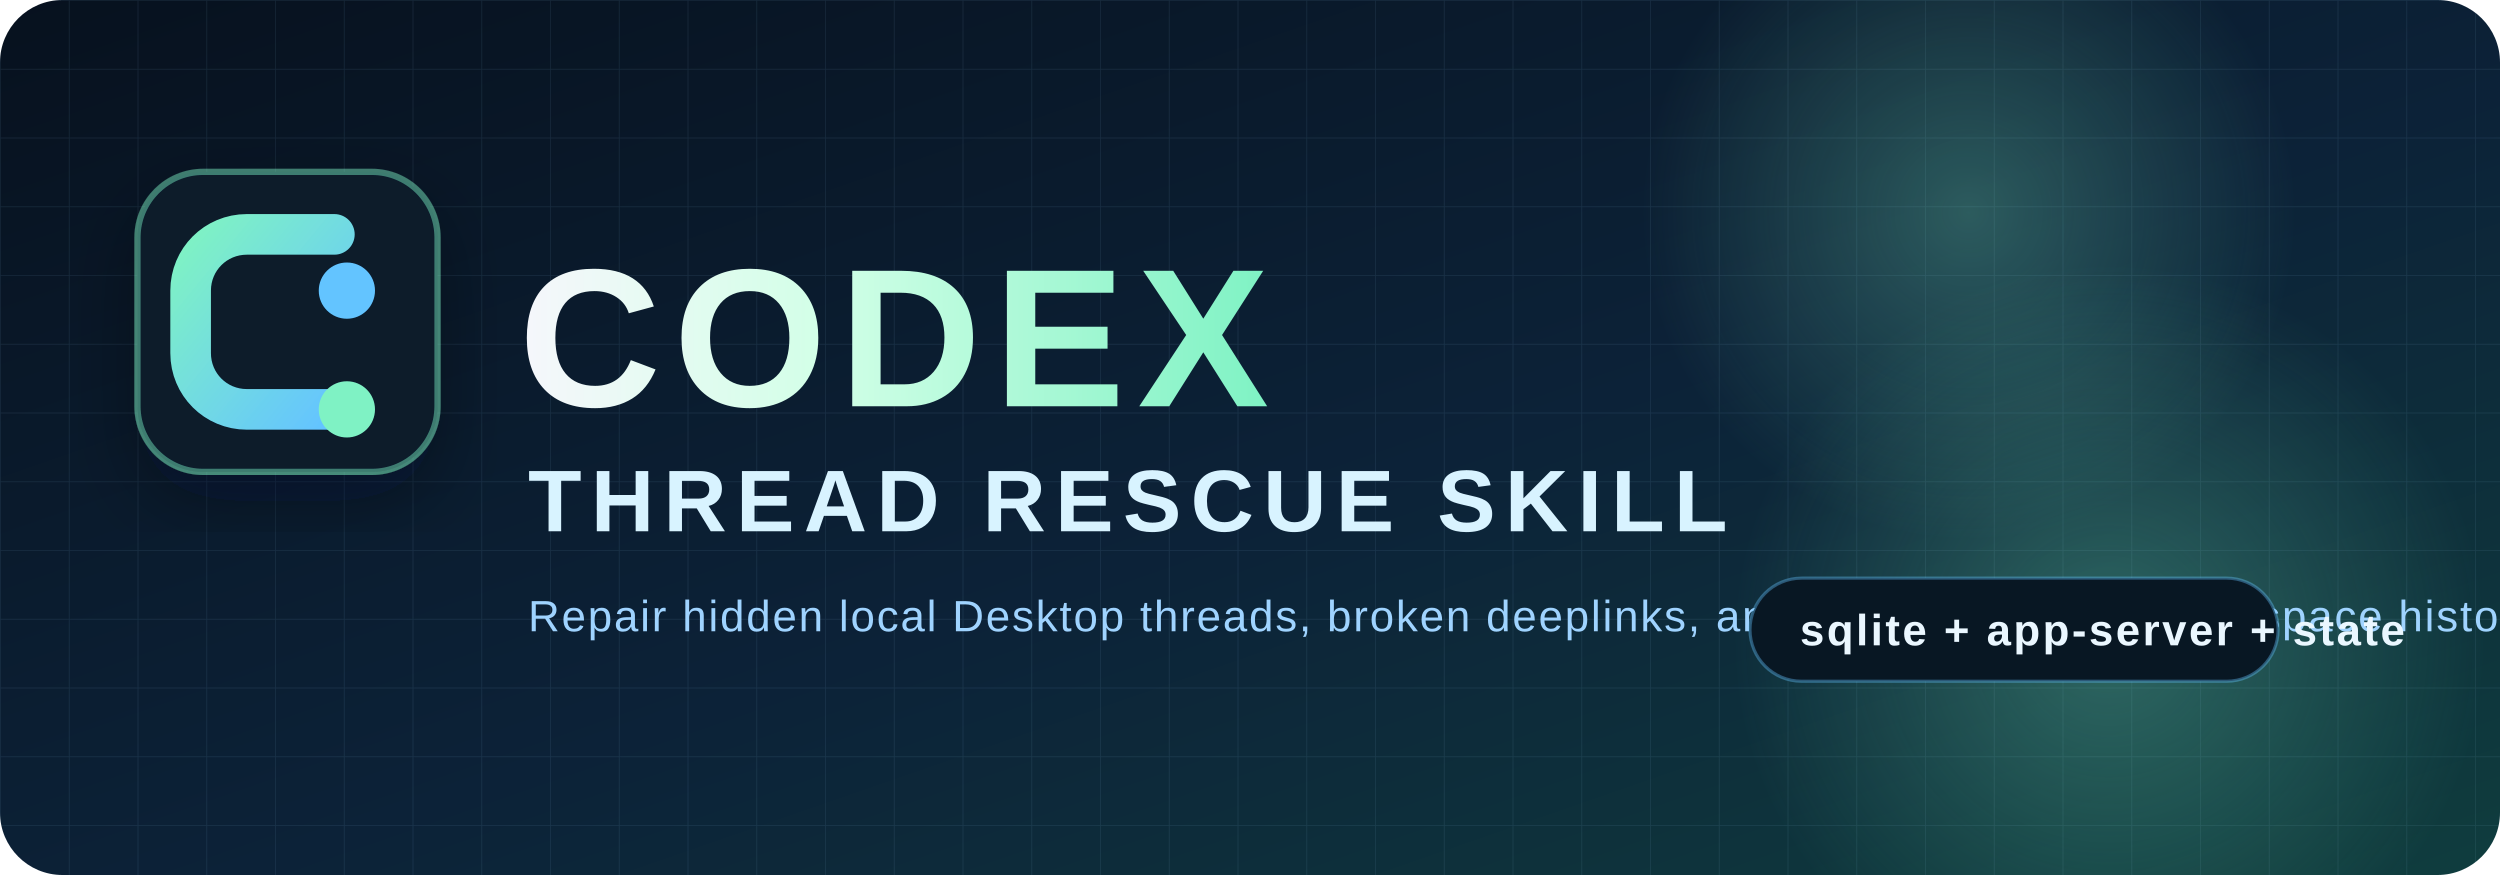
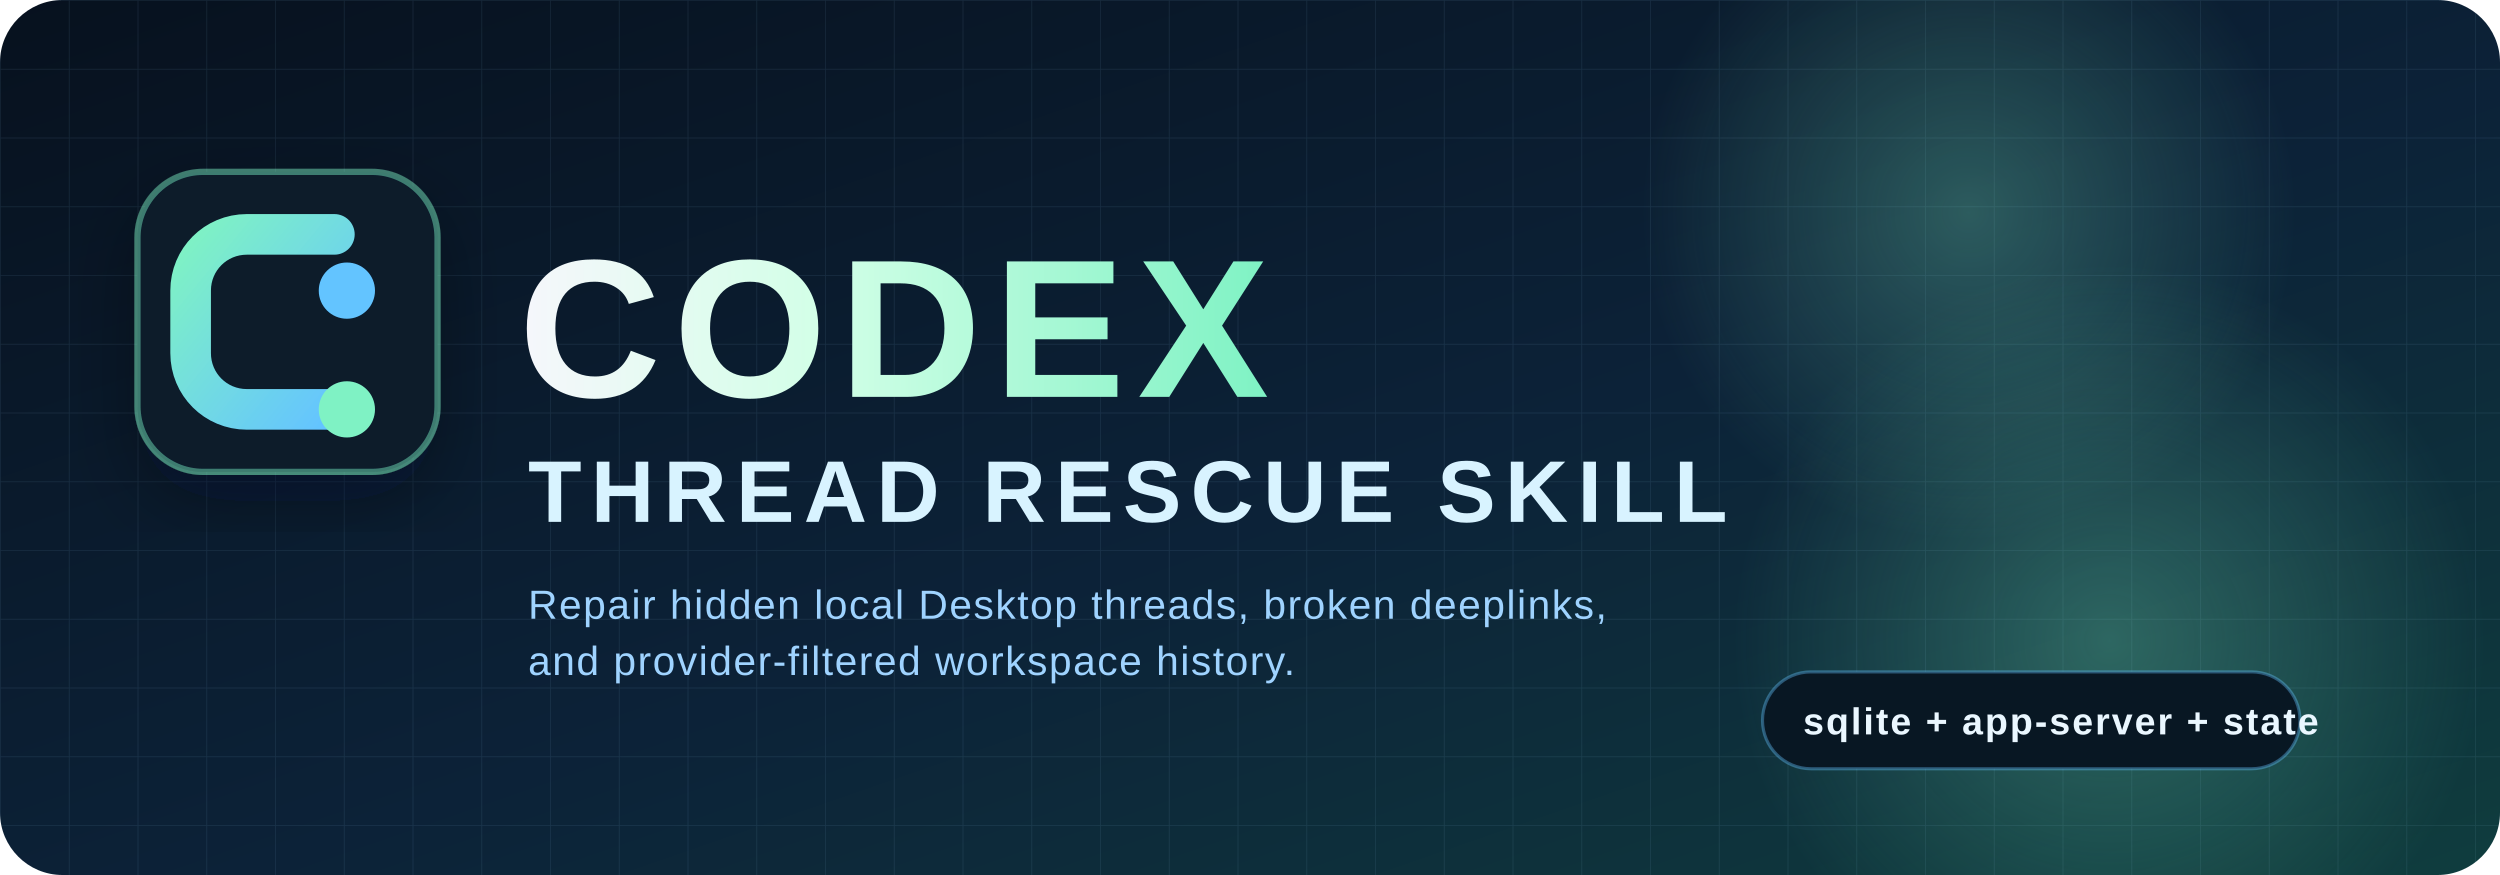
<svg xmlns="http://www.w3.org/2000/svg" viewBox="0 0 1600 560" role="img" aria-labelledby="title desc">
  <defs>
    <linearGradient id="bg" x1="0%" y1="0%" x2="100%" y2="100%">
      <stop offset="0%" stop-color="#07111e" />
      <stop offset="55%" stop-color="#0c2238" />
      <stop offset="100%" stop-color="#0f3d3e" />
    </linearGradient>
    <linearGradient id="wordmark" x1="0%" y1="0%" x2="100%" y2="0%">
      <stop offset="0%" stop-color="#f5f7fb" />
      <stop offset="40%" stop-color="#d2ffe7" />
      <stop offset="100%" stop-color="#7ff2c4" />
    </linearGradient>
    <linearGradient id="accent" x1="0%" y1="0%" x2="100%" y2="100%">
      <stop offset="0%" stop-color="#7ff2c4" />
      <stop offset="100%" stop-color="#64c4ff" />
    </linearGradient>
    <radialGradient id="glow" cx="50%" cy="50%" r="50%">
      <stop offset="0%" stop-color="#7ff2c4" stop-opacity="0.28" />
      <stop offset="100%" stop-color="#7ff2c4" stop-opacity="0" />
    </radialGradient>
    <pattern id="grid" width="44" height="44" patternUnits="userSpaceOnUse">
      <path d="M 44 0 L 0 0 0 44" fill="none" stroke="#9fd3ff" stroke-opacity="0.1" stroke-width="1" />
    </pattern>
    <filter id="soft-shadow" x="-20%" y="-20%" width="140%" height="140%">
      <feDropShadow dx="0" dy="18" stdDeviation="24" flood-color="#021018" flood-opacity="0.35" />
    </filter>
  </defs>
  <rect width="1600" height="560" rx="40" fill="url(#bg)" />
  <rect width="1600" height="560" rx="40" fill="url(#grid)" />
  <circle cx="1260" cy="136" r="210" fill="url(#glow)" />
  <circle cx="1350" cy="410" r="240" fill="url(#glow)" />
  <g filter="url(#soft-shadow)">
    <rect x="88" y="110" width="192" height="192" rx="42" fill="#091a2b" stroke="#7ff2c4" stroke-opacity="0.45" stroke-width="4" />
    <path d="M214 150h-56c-20 0-36 16-36 36v40c0 20 16 36 36 36h56" fill="none" stroke="url(#accent)" stroke-linecap="round" stroke-width="26" />
    <circle cx="222" cy="186" r="18" fill="#64c4ff" />
    <circle cx="222" cy="262" r="18" fill="#7ff2c4" />
  </g>
-   <g transform="translate(332 118)">
+   <g transform="translate(332 112)">
    <text x="0" y="142" fill="url(#wordmark)" font-family="'SF Pro Display','Segoe UI',Arial,sans-serif" font-size="126" font-weight="800" letter-spacing="8">CODEX</text>
    <text x="6" y="222" fill="#d8f3ff" font-family="'SF Pro Display','Segoe UI',Arial,sans-serif" font-size="56" font-weight="700" letter-spacing="6">THREAD RESCUE SKILL</text>
-     <text x="6" y="286" fill="#9fd3ff" font-family="'SF Pro Text','Segoe UI',Arial,sans-serif" font-size="28" font-weight="500" letter-spacing="1.2">Repair hidden local Desktop threads, broken deeplinks, and provider-filtered workspace history.</text>
+     <text x="6" y="284" fill="#9fd3ff" font-family="'SF Pro Text','Segoe UI',Arial,sans-serif" font-size="26" font-weight="500" letter-spacing="1.0">
+       <tspan x="6" dy="0">Repair hidden local Desktop threads, broken deeplinks,</tspan>
+       <tspan x="6" dy="36">and provider-filtered workspace history.</tspan>
+     </text>
  </g>
-   <g transform="translate(1120 370)">
-     <rect x="0" y="0" width="338" height="66" rx="33" fill="#081723" stroke="#64c4ff" stroke-opacity="0.38" stroke-width="2" />
-     <text x="32" y="43" fill="#eaf7ff" font-family="'SF Pro Text','Segoe UI',Arial,sans-serif" font-size="28" font-weight="700" letter-spacing="1.6">sqlite + app-server + state</text>
+   <g transform="translate(1128 430)">
+     <rect x="0" y="0" width="344" height="62" rx="31" fill="#081723" stroke="#64c4ff" stroke-opacity="0.38" stroke-width="2" />
+     <text x="26" y="40" fill="#eaf7ff" font-family="'SF Pro Text','Segoe UI',Arial,sans-serif" font-size="24" font-weight="700" letter-spacing="1.3">sqlite + app-server + state</text>
  </g>
</svg>
